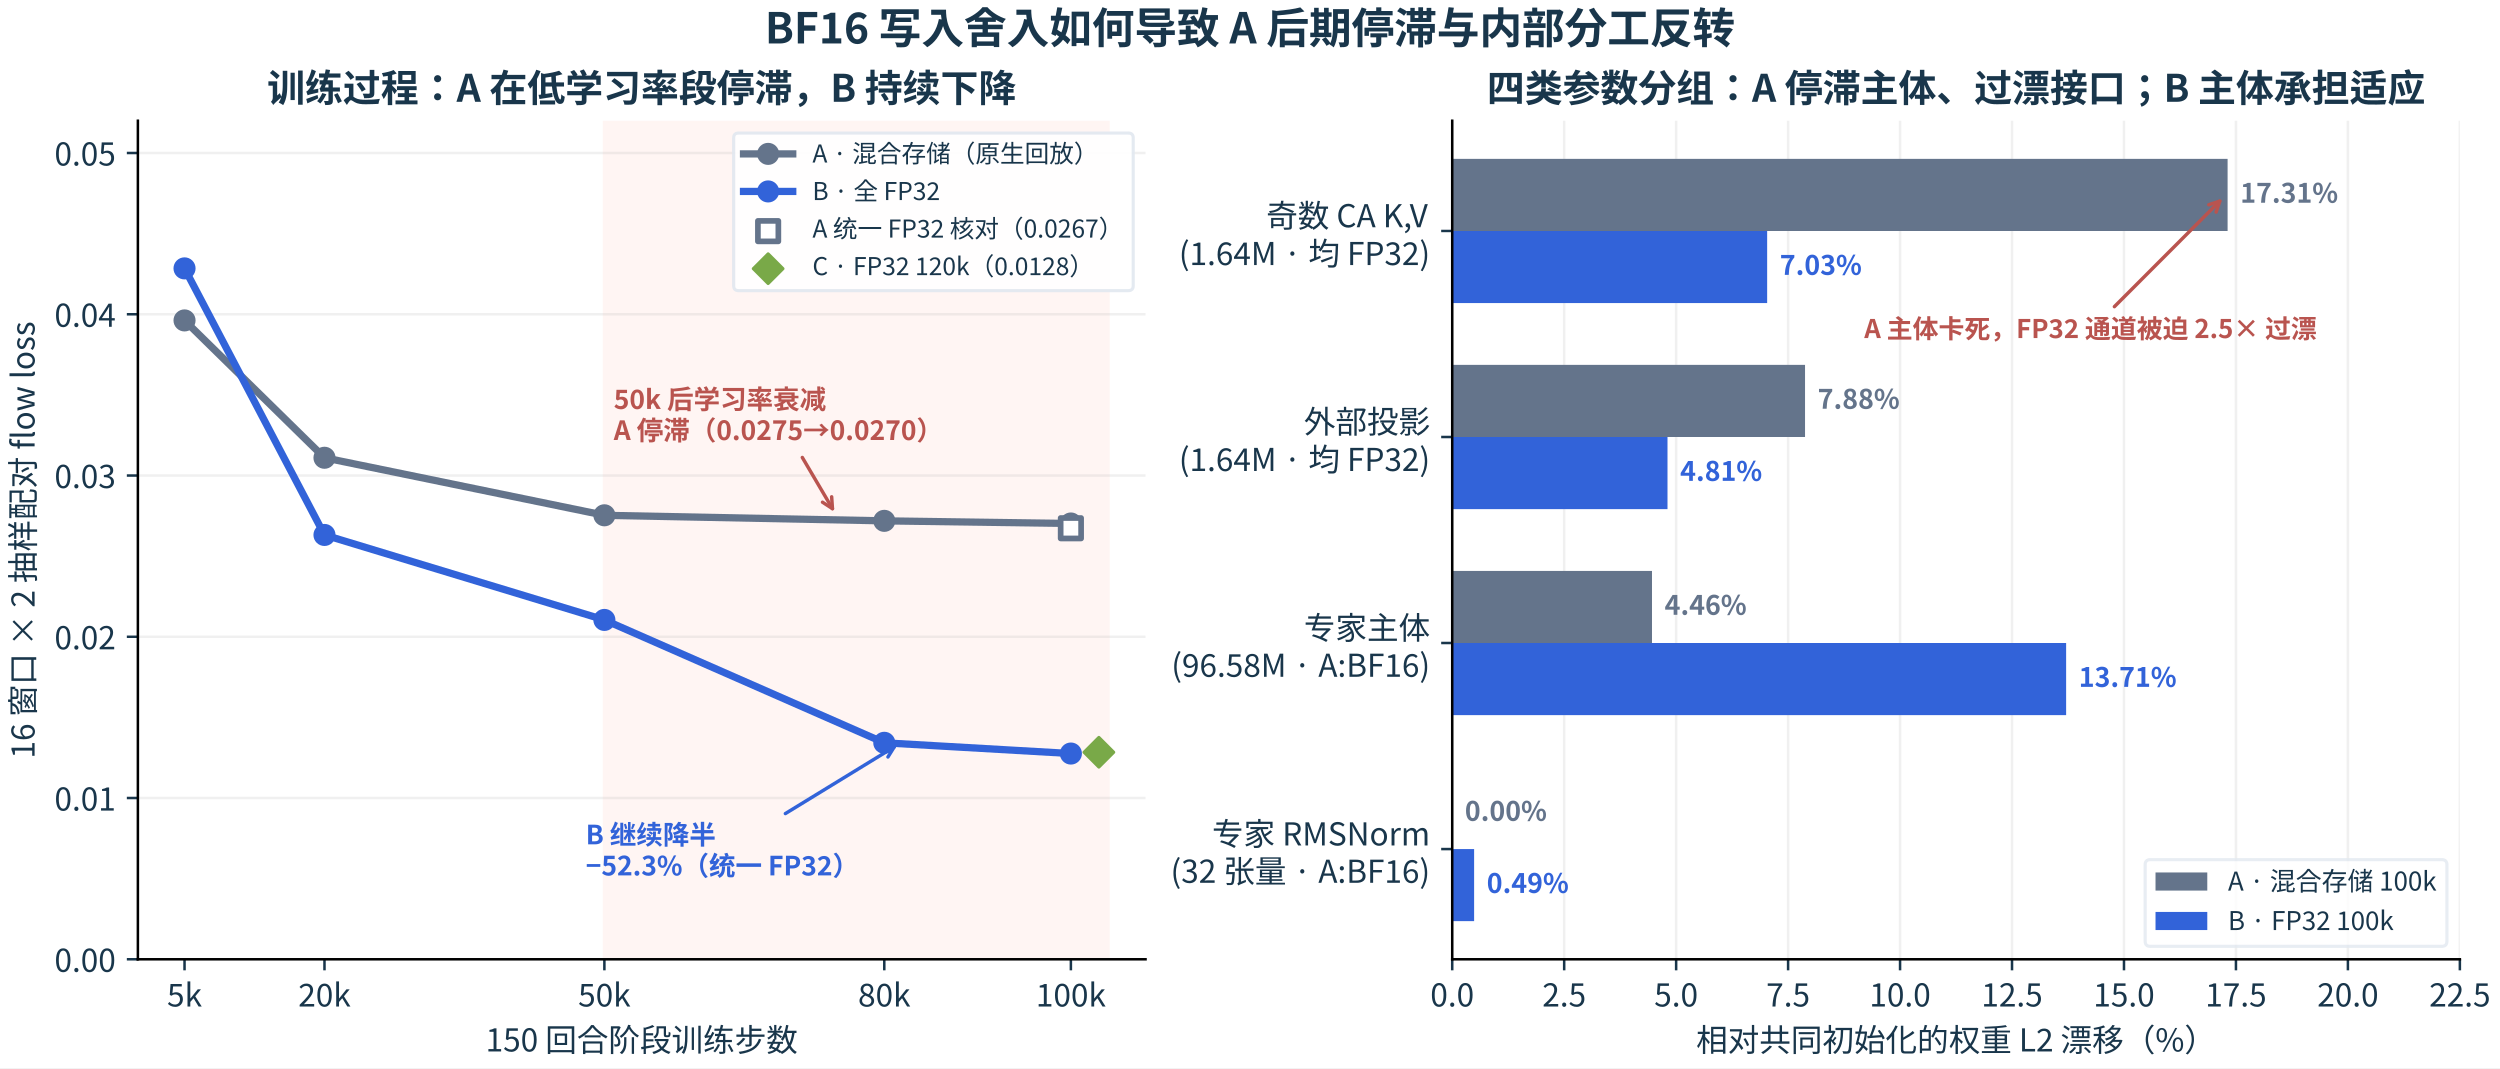
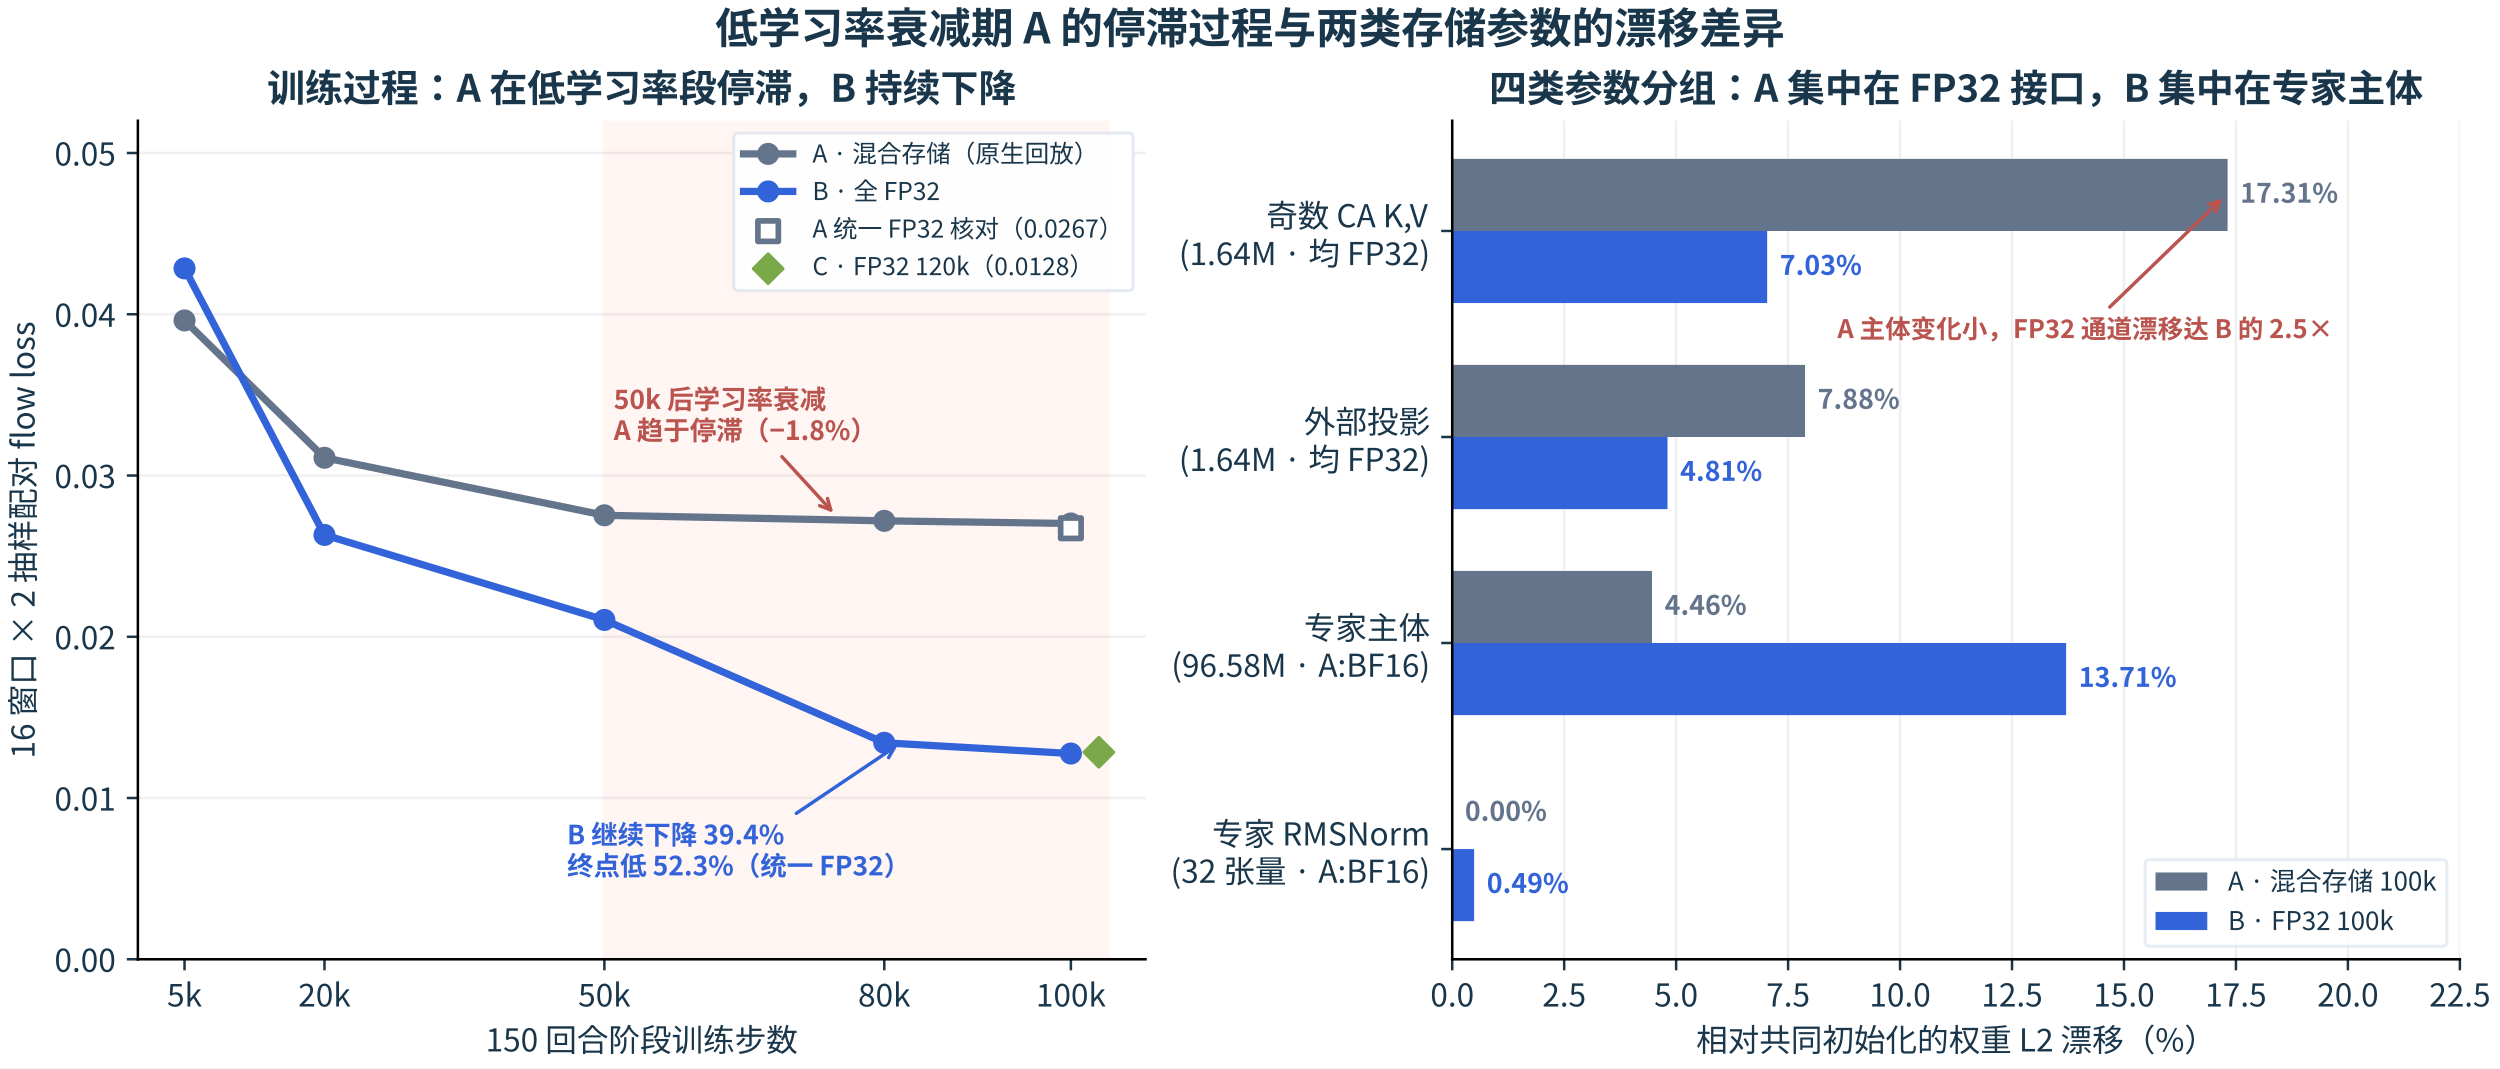
<svg xmlns="http://www.w3.org/2000/svg" xmlns:xlink="http://www.w3.org/1999/xlink" width="792pt" height="338.4pt" viewBox="0 0 792 338.4" version="1.1">
  <defs>
    <style type="text/css">*{stroke-linejoin: round; stroke-linecap: butt}</style>
  </defs>
  <g id="figure_1">
    <g id="patch_1">
      <path d="M 0 338.4 L 792 338.4 L 792 0 L 0 0 z " style="fill: #ffffff" />
    </g>
    <g id="axes_1">
      <g id="patch_2">
        <path d="M 43.68 303.9 L 362.902 303.9 L 362.902 38.251 L 43.68 38.251 z " style="fill: #ffffff" />
      </g>
      <g id="patch_3">
        <path d="M 191.468 303.9 L 351.079 303.9 L 351.079 38.251 L 191.468 38.251 z " clip-path="url(#pc83005aea9)" style="fill: #fff3f1; opacity: 0.85; stroke: #fff3f1; stroke-linejoin: miter" />
      </g>
      <g id="matplotlib.axis_1">
        <g id="xtick_1">
          <g id="line2d_1">
            <defs>
              <path id="m39afe4280a" d="M 0 0 L 0 3.5 " style="stroke: #19364b; stroke-width: 0.8" />
            </defs>
            <g>
              <use xlink:href="#m39afe4280a" x="58.459" y="303.9" style="fill: #19364b; stroke: #19364b; stroke-width: 0.8" />
            </g>
          </g>
          <g id="text_1">
            <text style="font-size: 10px; font-family: 'Noto Sans CJK JP', 'DejaVu Sans'; text-anchor: middle; fill: #19364b" x="58.459" y="318.859" transform="rotate(-0 58.45873 318.8591)">5k</text>
          </g>
        </g>
        <g id="xtick_2">
          <g id="line2d_2">
            <g>
              <use xlink:href="#m39afe4280a" x="102.795" y="303.9" style="fill: #19364b; stroke: #19364b; stroke-width: 0.8" />
            </g>
          </g>
          <g id="text_2">
            <text style="font-size: 10px; font-family: 'Noto Sans CJK JP', 'DejaVu Sans'; text-anchor: middle; fill: #19364b" x="102.795" y="318.859" transform="rotate(-0 102.7951 318.8591)">20k</text>
          </g>
        </g>
        <g id="xtick_3">
          <g id="line2d_3">
            <g>
              <use xlink:href="#m39afe4280a" x="191.468" y="303.9" style="fill: #19364b; stroke: #19364b; stroke-width: 0.8" />
            </g>
          </g>
          <g id="text_3">
            <text style="font-size: 10px; font-family: 'Noto Sans CJK JP', 'DejaVu Sans'; text-anchor: middle; fill: #19364b" x="191.468" y="318.859" transform="rotate(-0 191.468 318.8591)">50k</text>
          </g>
        </g>
        <g id="xtick_4">
          <g id="line2d_4">
            <g>
              <use xlink:href="#m39afe4280a" x="280.141" y="303.9" style="fill: #19364b; stroke: #19364b; stroke-width: 0.8" />
            </g>
          </g>
          <g id="text_4">
            <text style="font-size: 10px; font-family: 'Noto Sans CJK JP', 'DejaVu Sans'; text-anchor: middle; fill: #19364b" x="280.141" y="318.859" transform="rotate(-0 280.1408 318.8591)">80k</text>
          </g>
        </g>
        <g id="xtick_5">
          <g id="line2d_5">
            <g>
              <use xlink:href="#m39afe4280a" x="339.256" y="303.9" style="fill: #19364b; stroke: #19364b; stroke-width: 0.8" />
            </g>
          </g>
          <g id="text_5">
            <text style="font-size: 10px; font-family: 'Noto Sans CJK JP', 'DejaVu Sans'; text-anchor: middle; fill: #19364b" x="339.256" y="318.859" transform="rotate(-0 339.256 318.8591)">100k</text>
          </g>
        </g>
        <g id="text_6">
          <text style="font-size: 10px; font-family: 'Noto Sans CJK JP', 'DejaVu Sans'; text-anchor: middle; fill: #19364b" x="203.291" y="333.109" transform="rotate(-0 203.291 333.1091)">150 回合阶段训练步数</text>
        </g>
      </g>
      <g id="matplotlib.axis_2">
        <g id="ytick_1">
          <g id="line2d_6">
            <path d="M 43.68 303.9 L 362.902 303.9 " clip-path="url(#pc83005aea9)" style="fill: none; stroke: #b0b0b0; stroke-opacity: 0.18; stroke-width: 0.8; stroke-linecap: square" />
          </g>
          <g id="line2d_7">
            <defs>
              <path id="mba439997c4" d="M 0 0 L -3.5 0 " style="stroke: #19364b; stroke-width: 0.8" />
            </defs>
            <g>
              <use xlink:href="#mba439997c4" x="43.68" y="303.9" style="fill: #19364b; stroke: #19364b; stroke-width: 0.8" />
            </g>
          </g>
          <g id="text_7">
            <text style="font-size: 10px; font-family: 'Noto Sans CJK JP', 'DejaVu Sans'; text-anchor: end; fill: #19364b" x="36.68" y="307.879" transform="rotate(-0 36.67993 307.8794)">0.00</text>
          </g>
        </g>
        <g id="ytick_2">
          <g id="line2d_8">
            <path d="M 43.68 252.814 L 362.902 252.814 " clip-path="url(#pc83005aea9)" style="fill: none; stroke: #b0b0b0; stroke-opacity: 0.18; stroke-width: 0.8; stroke-linecap: square" />
          </g>
          <g id="line2d_9">
            <g>
              <use xlink:href="#mba439997c4" x="43.68" y="252.814" style="fill: #19364b; stroke: #19364b; stroke-width: 0.8" />
            </g>
          </g>
          <g id="text_8">
            <text style="font-size: 10px; font-family: 'Noto Sans CJK JP', 'DejaVu Sans'; text-anchor: end; fill: #19364b" x="36.68" y="256.793" transform="rotate(-0 36.67993 256.7932)">0.01</text>
          </g>
        </g>
        <g id="ytick_3">
          <g id="line2d_10">
            <path d="M 43.68 201.727 L 362.902 201.727 " clip-path="url(#pc83005aea9)" style="fill: none; stroke: #b0b0b0; stroke-opacity: 0.18; stroke-width: 0.8; stroke-linecap: square" />
          </g>
          <g id="line2d_11">
            <g>
              <use xlink:href="#mba439997c4" x="43.68" y="201.727" style="fill: #19364b; stroke: #19364b; stroke-width: 0.8" />
            </g>
          </g>
          <g id="text_9">
            <text style="font-size: 10px; font-family: 'Noto Sans CJK JP', 'DejaVu Sans'; text-anchor: end; fill: #19364b" x="36.68" y="205.707" transform="rotate(-0 36.67993 205.707)">0.02</text>
          </g>
        </g>
        <g id="ytick_4">
          <g id="line2d_12">
            <path d="M 43.68 150.641 L 362.902 150.641 " clip-path="url(#pc83005aea9)" style="fill: none; stroke: #b0b0b0; stroke-opacity: 0.18; stroke-width: 0.8; stroke-linecap: square" />
          </g>
          <g id="line2d_13">
            <g>
              <use xlink:href="#mba439997c4" x="43.68" y="150.641" style="fill: #19364b; stroke: #19364b; stroke-width: 0.8" />
            </g>
          </g>
          <g id="text_10">
            <text style="font-size: 10px; font-family: 'Noto Sans CJK JP', 'DejaVu Sans'; text-anchor: end; fill: #19364b" x="36.68" y="154.621" transform="rotate(-0 36.67993 154.6208)">0.03</text>
          </g>
        </g>
        <g id="ytick_5">
          <g id="line2d_14">
            <path d="M 43.68 99.555 L 362.902 99.555 " clip-path="url(#pc83005aea9)" style="fill: none; stroke: #b0b0b0; stroke-opacity: 0.18; stroke-width: 0.8; stroke-linecap: square" />
          </g>
          <g id="line2d_15">
            <g>
              <use xlink:href="#mba439997c4" x="43.68" y="99.555" style="fill: #19364b; stroke: #19364b; stroke-width: 0.8" />
            </g>
          </g>
          <g id="text_11">
            <text style="font-size: 10px; font-family: 'Noto Sans CJK JP', 'DejaVu Sans'; text-anchor: end; fill: #19364b" x="36.68" y="103.535" transform="rotate(-0 36.67993 103.5346)">0.04</text>
          </g>
        </g>
        <g id="ytick_6">
          <g id="line2d_16">
            <path d="M 43.68 48.469 L 362.902 48.469 " clip-path="url(#pc83005aea9)" style="fill: none; stroke: #b0b0b0; stroke-opacity: 0.18; stroke-width: 0.8; stroke-linecap: square" />
          </g>
          <g id="line2d_17">
            <g>
              <use xlink:href="#mba439997c4" x="43.68" y="48.469" style="fill: #19364b; stroke: #19364b; stroke-width: 0.8" />
            </g>
          </g>
          <g id="text_12">
            <text style="font-size: 10px; font-family: 'Noto Sans CJK JP', 'DejaVu Sans'; text-anchor: end; fill: #19364b" x="36.68" y="52.448" transform="rotate(-0 36.67993 52.44835)">0.05</text>
          </g>
        </g>
        <g id="text_13">
          <text style="font-size: 10px; font-family: 'Noto Sans CJK JP', 'DejaVu Sans'; text-anchor: middle; fill: #19364b" x="10.96" y="171.076" transform="rotate(-90 10.95961 171.0756)">16 窗口 × 2 抽样配对 flow loss</text>
        </g>
      </g>
      <g id="line2d_18">
        <path d="M 58.459 101.509 L 102.795 145.02 L 191.468 163.246 L 280.141 165.005 L 339.256 165.843 " clip-path="url(#pc83005aea9)" style="fill: none; stroke: #64748b; stroke-width: 2.3; stroke-linecap: square" />
        <defs>
          <path id="m418921dc8d" d="M 0 3 C 0.796 3 1.559 2.684 2.121 2.121 C 2.684 1.559 3 0.796 3 0 C 3 -0.796 2.684 -1.559 2.121 -2.121 C 1.559 -2.684 0.796 -3 0 -3 C -0.796 -3 -1.559 -2.684 -2.121 -2.121 C -2.684 -1.559 -3 -0.796 -3 0 C -3 0.796 -2.684 1.559 -2.121 2.121 C -1.559 2.684 -0.796 3 0 3 z " style="stroke: #64748b" />
        </defs>
        <g clip-path="url(#pc83005aea9)">
          <use xlink:href="#m418921dc8d" x="58.459" y="101.509" style="fill: #64748b; stroke: #64748b" />
          <use xlink:href="#m418921dc8d" x="102.795" y="145.02" style="fill: #64748b; stroke: #64748b" />
          <use xlink:href="#m418921dc8d" x="191.468" y="163.246" style="fill: #64748b; stroke: #64748b" />
          <use xlink:href="#m418921dc8d" x="280.141" y="165.005" style="fill: #64748b; stroke: #64748b" />
          <use xlink:href="#m418921dc8d" x="339.256" y="165.843" style="fill: #64748b; stroke: #64748b" />
        </g>
      </g>
      <g id="line2d_19">
        <path d="M 58.459 85.024 L 102.795 169.473 L 191.468 196.393 L 280.141 235.319 L 339.256 238.723 " clip-path="url(#pc83005aea9)" style="fill: none; stroke: #3263d9; stroke-width: 2.3; stroke-linecap: square" />
        <defs>
          <path id="m91c315c2f6" d="M 0 3 C 0.796 3 1.559 2.684 2.121 2.121 C 2.684 1.559 3 0.796 3 0 C 3 -0.796 2.684 -1.559 2.121 -2.121 C 1.559 -2.684 0.796 -3 0 -3 C -0.796 -3 -1.559 -2.684 -2.121 -2.121 C -2.684 -1.559 -3 -0.796 -3 0 C -3 0.796 -2.684 1.559 -2.121 2.121 C -1.559 2.684 -0.796 3 0 3 z " style="stroke: #3263d9" />
        </defs>
        <g clip-path="url(#pc83005aea9)">
          <use xlink:href="#m91c315c2f6" x="58.459" y="85.024" style="fill: #3263d9; stroke: #3263d9" />
          <use xlink:href="#m91c315c2f6" x="102.795" y="169.473" style="fill: #3263d9; stroke: #3263d9" />
          <use xlink:href="#m91c315c2f6" x="191.468" y="196.393" style="fill: #3263d9; stroke: #3263d9" />
          <use xlink:href="#m91c315c2f6" x="280.141" y="235.319" style="fill: #3263d9; stroke: #3263d9" />
          <use xlink:href="#m91c315c2f6" x="339.256" y="238.723" style="fill: #3263d9; stroke: #3263d9" />
        </g>
      </g>
      <g id="patch_4">
        <path d="M 43.68 303.9 L 43.68 38.251 " style="fill: none; stroke: #000000; stroke-width: 0.8; stroke-linejoin: miter; stroke-linecap: square" />
      </g>
      <g id="patch_5">
        <path d="M 43.68 303.9 L 362.902 303.9 " style="fill: none; stroke: #000000; stroke-width: 0.8; stroke-linejoin: miter; stroke-linecap: square" />
      </g>
      <g id="patch_6">
-         <path d="M 254.176 144.929 Q 259.262 153.565 263.723 161.141 " style="fill: none; stroke: #b9544f; stroke-width: 1.1; stroke-linecap: round" />
-         <path d="M 263.466 157.393 L 263.723 161.141 L 260.571 159.098 " style="fill: none; stroke: #b9544f; stroke-width: 1.1; stroke-linecap: round" />
+         <path d="M 247.717 144.683 Q 255.864 153.567 263.18 161.544 " style="fill: none; stroke: #b9544f; stroke-width: 1.1; stroke-linecap: round" />
+         <path d="M 262.147 157.933 L 263.18 161.544 L 259.671 160.204 " style="fill: none; stroke: #b9544f; stroke-width: 1.1; stroke-linecap: round" />
      </g>
      <g id="text_14">
        <text style="font-weight: 600; font-size: 8.4px; font-family: 'Noto Sans CJK JP', 'DejaVu Sans'; fill: #b9544f" transform="translate(194.4237 129.5526)">50k 后学习率衰减</text>
-         <text style="font-weight: 600; font-size: 8.4px; font-family: 'Noto Sans CJK JP', 'DejaVu Sans'; fill: #b9544f" transform="translate(194.4237 139.4021)">A 停滞（0.0275→0.0270）</text>
+         <text style="font-weight: 600; font-size: 8.4px; font-family: 'Noto Sans CJK JP', 'DejaVu Sans'; fill: #b9544f" transform="translate(194.4237 139.4021)">A 趋于停滞（−1.8%）</text>
      </g>
      <g id="patch_7">
-         <path d="M 248.808 257.739 Q 266.577 246.859 283.296 236.621 " style="fill: none; stroke: #3263d9; stroke-width: 1.1; stroke-linecap: round" />
-         <path d="M 279.554 236.943 L 283.296 236.621 L 281.308 239.808 " style="fill: none; stroke: #3263d9; stroke-width: 1.1; stroke-linecap: round" />
+         <path d="M 252.278 257.666 Q 268.335 246.859 283.371 236.738 " style="fill: none; stroke: #3263d9; stroke-width: 1.1; stroke-linecap: round" />
+         <path d="M 279.645 237.221 L 283.371 236.738 L 281.521 240.008 " style="fill: none; stroke: #3263d9; stroke-width: 1.1; stroke-linecap: round" />
      </g>
      <g id="text_15">
-         <text style="font-weight: 600; font-size: 8.4px; font-family: 'Noto Sans CJK JP', 'DejaVu Sans'; fill: #3263d9" transform="translate(185.5565 267.4854)">B 继续降半</text>
-         <text style="font-weight: 600; font-size: 8.4px; font-family: 'Noto Sans CJK JP', 'DejaVu Sans'; fill: #3263d9" transform="translate(185.5565 277.3349)">−52.3%（统一 FP32）</text>
+         <text style="font-weight: 600; font-size: 8.4px; font-family: 'Noto Sans CJK JP', 'DejaVu Sans'; fill: #3263d9" transform="translate(179.6449 267.4854)">B 继续下降 39.4%</text>
+         <text style="font-weight: 600; font-size: 8.4px; font-family: 'Noto Sans CJK JP', 'DejaVu Sans'; fill: #3263d9" transform="translate(179.6449 277.3349)">终点低 52.3%（统一 FP32）</text>
      </g>
      <g id="text_16">
        <text style="font-weight: 600; font-size: 12px; font-family: 'Noto Sans CJK JP', 'DejaVu Sans'; text-anchor: middle; fill: #19364b" x="203.291" y="32.251" transform="rotate(-0 203.291 32.25142)">训练过程：A 在低学习率段停滞，B 持续下降</text>
      </g>
      <g id="PathCollection_1">
        <defs>
          <path id="m9188ea9fad" d="M -3.24 3.24 L 3.24 3.24 L 3.24 -3.24 L -3.24 -3.24 z " style="stroke: #64748b; stroke-width: 1.8" />
        </defs>
        <g clip-path="url(#pc83005aea9)">
          <use xlink:href="#m9188ea9fad" x="339.256" y="167.346" style="fill: #ffffff; stroke: #64748b; stroke-width: 1.8" />
        </g>
      </g>
      <g id="PathCollection_2">
        <defs>
          <path id="mdaa81ff607" d="M -0 4.69 L 4.69 0 L 0 -4.69 L -4.69 -0 z " style="stroke: #79a948" />
        </defs>
        <g clip-path="url(#pc83005aea9)">
          <use xlink:href="#mdaa81ff607" x="348.123" y="238.314" style="fill: #79a948; stroke: #79a948" />
        </g>
      </g>
      <g id="legend_1">
        <g id="patch_8">
          <path d="M 233.983 92.071 L 357.442 92.071 Q 359.002 92.071 359.002 90.511 L 359.002 43.711 Q 359.002 42.151 357.442 42.151 L 233.983 42.151 Q 232.423 42.151 232.423 43.711 L 232.423 90.511 Q 232.423 92.071 233.983 92.071 z " style="fill: #ffffff; opacity: 0.92; stroke: #e2e8f0; stroke-linejoin: miter" />
        </g>
        <g id="line2d_20">
          <path d="M 235.543 48.75 L 243.343 48.75 L 251.143 48.75 " style="fill: none; stroke: #64748b; stroke-width: 2.3; stroke-linecap: square" />
          <g>
            <use xlink:href="#m418921dc8d" x="243.343" y="48.75" style="fill: #64748b; stroke: #64748b" />
          </g>
        </g>
        <g id="text_17">
          <text style="font-size: 7.8px; font-family: 'Noto Sans CJK JP', 'DejaVu Sans'; text-anchor: start; fill: #19364b" x="257.383" y="51.48" transform="rotate(-0 257.3827 51.47974)">A · 混合存储（原生回放）</text>
        </g>
        <g id="line2d_21">
          <path d="M 235.543 60.645 L 243.343 60.645 L 251.143 60.645 " style="fill: none; stroke: #3263d9; stroke-width: 2.3; stroke-linecap: square" />
          <g>
            <use xlink:href="#m91c315c2f6" x="243.343" y="60.645" style="fill: #3263d9; stroke: #3263d9" />
          </g>
        </g>
        <g id="text_18">
          <text style="font-size: 7.8px; font-family: 'Noto Sans CJK JP', 'DejaVu Sans'; text-anchor: start; fill: #19364b" x="257.383" y="63.375" transform="rotate(-0 257.3827 63.37474)">B · 全 FP32</text>
        </g>
        <g id="PathCollection_3">
          <g>
            <use xlink:href="#m9188ea9fad" x="243.343" y="73.222" style="fill: #ffffff; stroke: #64748b; stroke-width: 1.8" />
          </g>
        </g>
        <g id="text_19">
          <text style="font-size: 7.8px; font-family: 'Noto Sans CJK JP', 'DejaVu Sans'; text-anchor: start; fill: #19364b" x="257.383" y="75.27" transform="rotate(-0 257.3827 75.26974)">A 统一 FP32 核对（0.0267）</text>
        </g>
        <g id="PathCollection_4">
          <g>
            <use xlink:href="#mdaa81ff607" x="243.343" y="85.117" style="fill: #79a948; stroke: #79a948" />
          </g>
        </g>
        <g id="text_20">
          <text style="font-size: 7.8px; font-family: 'Noto Sans CJK JP', 'DejaVu Sans'; text-anchor: start; fill: #19364b" x="257.383" y="87.165" transform="rotate(-0 257.3827 87.16474)">C · FP32 120k（0.0128）</text>
        </g>
      </g>
    </g>
    <g id="axes_2">
      <g id="patch_9">
        <path d="M 460.063 303.9 L 779.285 303.9 L 779.285 38.251 L 460.063 38.251 z " style="fill: #ffffff" />
      </g>
      <g id="matplotlib.axis_3">
        <g id="xtick_6">
          <g id="line2d_22">
            <path d="M 460.063 303.9 L 460.063 38.251 " clip-path="url(#p49bf74c714)" style="fill: none; stroke: #b0b0b0; stroke-opacity: 0.18; stroke-width: 0.8; stroke-linecap: square" />
          </g>
          <g id="line2d_23">
            <g>
              <use xlink:href="#m39afe4280a" x="460.063" y="303.9" style="fill: #19364b; stroke: #19364b; stroke-width: 0.8" />
            </g>
          </g>
          <g id="text_21">
            <text style="font-size: 10px; font-family: 'Noto Sans CJK JP', 'DejaVu Sans'; text-anchor: middle; fill: #19364b" x="460.063" y="318.859" transform="rotate(-0 460.0627 318.8591)">0.0</text>
          </g>
        </g>
        <g id="xtick_7">
          <g id="line2d_24">
            <path d="M 495.532 303.9 L 495.532 38.251 " clip-path="url(#p49bf74c714)" style="fill: none; stroke: #b0b0b0; stroke-opacity: 0.18; stroke-width: 0.8; stroke-linecap: square" />
          </g>
          <g id="line2d_25">
            <g>
              <use xlink:href="#m39afe4280a" x="495.532" y="303.9" style="fill: #19364b; stroke: #19364b; stroke-width: 0.8" />
            </g>
          </g>
          <g id="text_22">
            <text style="font-size: 10px; font-family: 'Noto Sans CJK JP', 'DejaVu Sans'; text-anchor: middle; fill: #19364b" x="495.532" y="318.859" transform="rotate(-0 495.5319 318.8591)">2.5</text>
          </g>
        </g>
        <g id="xtick_8">
          <g id="line2d_26">
            <path d="M 531.001 303.9 L 531.001 38.251 " clip-path="url(#p49bf74c714)" style="fill: none; stroke: #b0b0b0; stroke-opacity: 0.18; stroke-width: 0.8; stroke-linecap: square" />
          </g>
          <g id="line2d_27">
            <g>
              <use xlink:href="#m39afe4280a" x="531.001" y="303.9" style="fill: #19364b; stroke: #19364b; stroke-width: 0.8" />
            </g>
          </g>
          <g id="text_23">
            <text style="font-size: 10px; font-family: 'Noto Sans CJK JP', 'DejaVu Sans'; text-anchor: middle; fill: #19364b" x="531.001" y="318.859" transform="rotate(-0 531.001 318.8591)">5.0</text>
          </g>
        </g>
        <g id="xtick_9">
          <g id="line2d_28">
            <path d="M 566.47 303.9 L 566.47 38.251 " clip-path="url(#p49bf74c714)" style="fill: none; stroke: #b0b0b0; stroke-opacity: 0.18; stroke-width: 0.8; stroke-linecap: square" />
          </g>
          <g id="line2d_29">
            <g>
              <use xlink:href="#m39afe4280a" x="566.47" y="303.9" style="fill: #19364b; stroke: #19364b; stroke-width: 0.8" />
            </g>
          </g>
          <g id="text_24">
            <text style="font-size: 10px; font-family: 'Noto Sans CJK JP', 'DejaVu Sans'; text-anchor: middle; fill: #19364b" x="566.47" y="318.859" transform="rotate(-0 566.4701 318.8591)">7.5</text>
          </g>
        </g>
        <g id="xtick_10">
          <g id="line2d_30">
            <path d="M 601.939 303.9 L 601.939 38.251 " clip-path="url(#p49bf74c714)" style="fill: none; stroke: #b0b0b0; stroke-opacity: 0.18; stroke-width: 0.8; stroke-linecap: square" />
          </g>
          <g id="line2d_31">
            <g>
              <use xlink:href="#m39afe4280a" x="601.939" y="303.9" style="fill: #19364b; stroke: #19364b; stroke-width: 0.8" />
            </g>
          </g>
          <g id="text_25">
            <text style="font-size: 10px; font-family: 'Noto Sans CJK JP', 'DejaVu Sans'; text-anchor: middle; fill: #19364b" x="601.939" y="318.859" transform="rotate(-0 601.9393 318.8591)">10.0</text>
          </g>
        </g>
        <g id="xtick_11">
          <g id="line2d_32">
            <path d="M 637.408 303.9 L 637.408 38.251 " clip-path="url(#p49bf74c714)" style="fill: none; stroke: #b0b0b0; stroke-opacity: 0.18; stroke-width: 0.8; stroke-linecap: square" />
          </g>
          <g id="line2d_33">
            <g>
              <use xlink:href="#m39afe4280a" x="637.408" y="303.9" style="fill: #19364b; stroke: #19364b; stroke-width: 0.8" />
            </g>
          </g>
          <g id="text_26">
            <text style="font-size: 10px; font-family: 'Noto Sans CJK JP', 'DejaVu Sans'; text-anchor: middle; fill: #19364b" x="637.408" y="318.859" transform="rotate(-0 637.4084 318.8591)">12.5</text>
          </g>
        </g>
        <g id="xtick_12">
          <g id="line2d_34">
            <path d="M 672.878 303.9 L 672.878 38.251 " clip-path="url(#p49bf74c714)" style="fill: none; stroke: #b0b0b0; stroke-opacity: 0.18; stroke-width: 0.8; stroke-linecap: square" />
          </g>
          <g id="line2d_35">
            <g>
              <use xlink:href="#m39afe4280a" x="672.878" y="303.9" style="fill: #19364b; stroke: #19364b; stroke-width: 0.8" />
            </g>
          </g>
          <g id="text_27">
            <text style="font-size: 10px; font-family: 'Noto Sans CJK JP', 'DejaVu Sans'; text-anchor: middle; fill: #19364b" x="672.878" y="318.859" transform="rotate(-0 672.8775 318.8591)">15.0</text>
          </g>
        </g>
        <g id="xtick_13">
          <g id="line2d_36">
            <path d="M 708.347 303.9 L 708.347 38.251 " clip-path="url(#p49bf74c714)" style="fill: none; stroke: #b0b0b0; stroke-opacity: 0.18; stroke-width: 0.8; stroke-linecap: square" />
          </g>
          <g id="line2d_37">
            <g>
              <use xlink:href="#m39afe4280a" x="708.347" y="303.9" style="fill: #19364b; stroke: #19364b; stroke-width: 0.8" />
            </g>
          </g>
          <g id="text_28">
            <text style="font-size: 10px; font-family: 'Noto Sans CJK JP', 'DejaVu Sans'; text-anchor: middle; fill: #19364b" x="708.347" y="318.859" transform="rotate(-0 708.3467 318.8591)">17.5</text>
          </g>
        </g>
        <g id="xtick_14">
          <g id="line2d_38">
            <path d="M 743.816 303.9 L 743.816 38.251 " clip-path="url(#p49bf74c714)" style="fill: none; stroke: #b0b0b0; stroke-opacity: 0.18; stroke-width: 0.8; stroke-linecap: square" />
          </g>
          <g id="line2d_39">
            <g>
              <use xlink:href="#m39afe4280a" x="743.816" y="303.9" style="fill: #19364b; stroke: #19364b; stroke-width: 0.8" />
            </g>
          </g>
          <g id="text_29">
            <text style="font-size: 10px; font-family: 'Noto Sans CJK JP', 'DejaVu Sans'; text-anchor: middle; fill: #19364b" x="743.816" y="318.859" transform="rotate(-0 743.8158 318.8591)">20.0</text>
          </g>
        </g>
        <g id="xtick_15">
          <g id="line2d_40">
            <path d="M 779.285 303.9 L 779.285 38.251 " clip-path="url(#p49bf74c714)" style="fill: none; stroke: #b0b0b0; stroke-opacity: 0.18; stroke-width: 0.8; stroke-linecap: square" />
          </g>
          <g id="line2d_41">
            <g>
              <use xlink:href="#m39afe4280a" x="779.285" y="303.9" style="fill: #19364b; stroke: #19364b; stroke-width: 0.8" />
            </g>
          </g>
          <g id="text_30">
            <text style="font-size: 10px; font-family: 'Noto Sans CJK JP', 'DejaVu Sans'; text-anchor: middle; fill: #19364b" x="779.285" y="318.859" transform="rotate(-0 779.2849 318.8591)">22.5</text>
          </g>
        </g>
        <g id="text_31">
          <text style="font-size: 10px; font-family: 'Noto Sans CJK JP', 'DejaVu Sans'; text-anchor: middle; fill: #19364b" x="619.674" y="333.109" transform="rotate(-0 619.6738 333.1091)">相对共同初始化的权重 L2 漂移（%）</text>
        </g>
      </g>
      <g id="matplotlib.axis_4">
        <g id="ytick_7">
          <g id="line2d_42">
            <g>
              <use xlink:href="#mba439997c4" x="460.063" y="268.98" style="fill: #19364b; stroke: #19364b; stroke-width: 0.8" />
            </g>
          </g>
          <g id="text_32">
            <text style="font-size: 10px; font-family: 'Noto Sans CJK JP', 'DejaVu Sans'; fill: #19364b" transform="translate(383.9643 267.8351)">专家 RMSNorm</text>
            <text style="font-size: 10px; font-family: 'Noto Sans CJK JP', 'DejaVu Sans'; fill: #19364b" transform="translate(370.8221 279.6769)">(32 张量 · A:BF16)</text>
          </g>
        </g>
        <g id="ytick_8">
          <g id="line2d_43">
            <g>
              <use xlink:href="#mba439997c4" x="460.063" y="203.711" style="fill: #19364b; stroke: #19364b; stroke-width: 0.8" />
            </g>
          </g>
          <g id="text_33">
            <text style="font-size: 10px; font-family: 'Noto Sans CJK JP', 'DejaVu Sans'; fill: #19364b" transform="translate(413.0627 202.5652)">专家主体</text>
            <text style="font-size: 10px; font-family: 'Noto Sans CJK JP', 'DejaVu Sans'; fill: #19364b" transform="translate(371.0627 214.4071)">(96.58M · A:BF16)</text>
          </g>
        </g>
        <g id="ytick_9">
          <g id="line2d_44">
            <g>
              <use xlink:href="#mba439997c4" x="460.063" y="138.441" style="fill: #19364b; stroke: #19364b; stroke-width: 0.8" />
            </g>
          </g>
          <g id="text_34">
            <text style="font-size: 10px; font-family: 'Noto Sans CJK JP', 'DejaVu Sans'; fill: #19364b" transform="translate(413.0627 137.2407)">外部投影</text>
            <text style="font-size: 10px; font-family: 'Noto Sans CJK JP', 'DejaVu Sans'; fill: #19364b" transform="translate(373.4721 149.2138)">(1.64M · 均 FP32)</text>
          </g>
        </g>
        <g id="ytick_10">
          <g id="line2d_45">
            <g>
              <use xlink:href="#mba439997c4" x="460.063" y="73.171" style="fill: #19364b; stroke: #19364b; stroke-width: 0.8" />
            </g>
          </g>
          <g id="text_35">
            <text style="font-size: 10px; font-family: 'Noto Sans CJK JP', 'DejaVu Sans'; fill: #19364b" transform="translate(401.133 72.00049)">奇数 CA K,V</text>
            <text style="font-size: 10px; font-family: 'Noto Sans CJK JP', 'DejaVu Sans'; fill: #19364b" transform="translate(373.4721 83.97361)">(1.64M · 均 FP32)</text>
          </g>
        </g>
      </g>
      <g id="patch_10">
        <path d="M 460.063 268.98 L 460.063 268.98 L 460.063 246.136 L 460.063 246.136 z " clip-path="url(#p49bf74c714)" style="fill: #64748b" />
      </g>
      <g id="patch_11">
        <path d="M 460.063 203.711 L 523.352 203.711 L 523.352 180.866 L 460.063 180.866 z " clip-path="url(#p49bf74c714)" style="fill: #64748b" />
      </g>
      <g id="patch_12">
        <path d="M 460.063 138.441 L 571.835 138.441 L 571.835 115.596 L 460.063 115.596 z " clip-path="url(#p49bf74c714)" style="fill: #64748b" />
      </g>
      <g id="patch_13">
        <path d="M 460.063 73.171 L 705.704 73.171 L 705.704 50.326 L 460.063 50.326 z " clip-path="url(#p49bf74c714)" style="fill: #64748b" />
      </g>
      <g id="patch_14">
        <path d="M 460.063 291.825 L 467 291.825 L 467 268.98 L 460.063 268.98 z " clip-path="url(#p49bf74c714)" style="fill: #3263d9" />
      </g>
      <g id="patch_15">
        <path d="M 460.063 226.555 L 654.548 226.555 L 654.548 203.711 L 460.063 203.711 z " clip-path="url(#p49bf74c714)" style="fill: #3263d9" />
      </g>
      <g id="patch_16">
        <path d="M 460.063 161.285 L 528.264 161.285 L 528.264 138.441 L 460.063 138.441 z " clip-path="url(#p49bf74c714)" style="fill: #3263d9" />
      </g>
      <g id="patch_17">
        <path d="M 460.063 96.015 L 559.835 96.015 L 559.835 73.171 L 460.063 73.171 z " clip-path="url(#p49bf74c714)" style="fill: #3263d9" />
      </g>
      <g id="patch_18">
        <path d="M 460.063 303.9 L 460.063 38.251 " style="fill: none; stroke: #000000; stroke-width: 0.8; stroke-linejoin: miter; stroke-linecap: square" />
      </g>
      <g id="patch_19">
        <path d="M 460.063 303.9 L 779.285 303.9 " style="fill: none; stroke: #000000; stroke-width: 0.8; stroke-linejoin: miter; stroke-linecap: square" />
      </g>
      <g id="text_36">
        <text style="font-weight: 600; font-size: 8.5px; font-family: 'Noto Sans CJK JP', 'DejaVu Sans'; text-anchor: start; fill: #64748b" x="464.063" y="260.036" transform="rotate(-0 464.0627 260.0358)">0.00%</text>
      </g>
      <g id="text_37">
        <text style="font-weight: 600; font-size: 8.5px; font-family: 'Noto Sans CJK JP', 'DejaVu Sans'; text-anchor: start; fill: #64748b" x="527.352" y="194.766" transform="rotate(-0 527.3516 194.7659)">4.46%</text>
      </g>
      <g id="text_38">
        <text style="font-weight: 600; font-size: 8.5px; font-family: 'Noto Sans CJK JP', 'DejaVu Sans'; text-anchor: start; fill: #64748b" x="575.835" y="129.496" transform="rotate(-0 575.835 129.4961)">7.88%</text>
      </g>
      <g id="text_39">
        <text style="font-weight: 600; font-size: 8.5px; font-family: 'Noto Sans CJK JP', 'DejaVu Sans'; text-anchor: start; fill: #64748b" x="709.704" y="64.226" transform="rotate(-0 709.7045 64.22619)">17.31%</text>
      </g>
      <g id="text_40">
        <text style="font-weight: 600; font-size: 8.5px; font-family: 'Noto Sans CJK JP', 'DejaVu Sans'; text-anchor: start; fill: #3263d9" x="471" y="282.88" transform="rotate(-0 470.9995 282.8802)">0.49%</text>
      </g>
      <g id="text_41">
        <text style="font-weight: 600; font-size: 8.5px; font-family: 'Noto Sans CJK JP', 'DejaVu Sans'; text-anchor: start; fill: #3263d9" x="658.548" y="217.61" transform="rotate(-0 658.5475 217.6104)">13.71%</text>
      </g>
      <g id="text_42">
        <text style="font-weight: 600; font-size: 8.5px; font-family: 'Noto Sans CJK JP', 'DejaVu Sans'; text-anchor: start; fill: #3263d9" x="532.264" y="152.341" transform="rotate(-0 532.2642 152.3405)">4.81%</text>
      </g>
      <g id="text_43">
        <text style="font-weight: 600; font-size: 8.5px; font-family: 'Noto Sans CJK JP', 'DejaVu Sans'; text-anchor: start; fill: #3263d9" x="563.835" y="87.071" transform="rotate(-0 563.8353 87.07064)">7.03%</text>
      </g>
      <g id="patch_20">
-         <path d="M 669.841 97.149 Q 686.969 79.993 703.227 63.708 " style="fill: none; stroke: #b9544f; stroke-width: 1.1; stroke-linecap: round" />
-         <path d="M 699.749 64.87 L 703.227 63.708 L 702.071 67.188 " style="fill: none; stroke: #b9544f; stroke-width: 1.1; stroke-linecap: round" />
+         <path d="M 668.381 97.261 Q 686.226 80.036 703.185 63.665 " style="fill: none; stroke: #b9544f; stroke-width: 1.1; stroke-linecap: round" />
+         <path d="M 699.729 64.75 L 703.185 63.665 L 701.979 67.081 " style="fill: none; stroke: #b9544f; stroke-width: 1.1; stroke-linecap: round" />
      </g>
      <g id="text_44">
-         <text style="font-weight: 600; font-size: 8.2px; font-family: 'Noto Sans CJK JP', 'DejaVu Sans'; text-anchor: start; fill: #b9544f" x="590.589" y="107.111" transform="rotate(-0 590.5891 107.1111)">A 主体卡死，FP32 通道被迫 2.5× 过漂</text>
+         <text style="font-weight: 600; font-size: 8.1px; font-family: 'Noto Sans CJK JP', 'DejaVu Sans'; text-anchor: start; fill: #b9544f" x="582.077" y="107.111" transform="rotate(-0 582.0765 107.1111)">A 主体变化小，FP32 通道漂移达 B 的 2.5×</text>
      </g>
      <g id="text_45">
-         <text style="font-weight: 600; font-size: 12px; font-family: 'Noto Sans CJK JP', 'DejaVu Sans'; text-anchor: middle; fill: #19364b" x="619.674" y="32.251" transform="rotate(-0 619.6738 32.25142)">四类参数分组：A 停滞主体、过漂接口；B 主体承担适应</text>
+         <text style="font-weight: 600; font-size: 12px; font-family: 'Noto Sans CJK JP', 'DejaVu Sans'; text-anchor: middle; fill: #19364b" x="619.674" y="32.251" transform="rotate(-0 619.6738 32.25142)">四类参数分组：A 集中在 FP32 接口，B 集中在专家主体</text>
      </g>
      <g id="legend_2">
        <g id="patch_21">
          <path d="M 681.228 299.8 L 773.545 299.8 Q 775.185 299.8 775.185 298.16 L 775.185 273.97 Q 775.185 272.33 773.545 272.33 L 681.228 272.33 Q 679.588 272.33 679.588 273.97 L 679.588 298.16 Q 679.588 299.8 681.228 299.8 z " style="fill: #ffffff; opacity: 0.8; stroke: #e2e8f0; stroke-linejoin: miter" />
        </g>
        <g id="patch_22">
          <path d="M 682.868 282.136 L 699.268 282.136 L 699.268 276.396 L 682.868 276.396 z " style="fill: #64748b" />
        </g>
        <g id="text_46">
          <text style="font-size: 8.2px; font-family: 'Noto Sans CJK JP', 'DejaVu Sans'; text-anchor: start; fill: #19364b" x="705.828" y="282.136" transform="rotate(-0 705.8283 282.1364)">A · 混合存储 100k</text>
        </g>
        <g id="patch_23">
          <path d="M 682.868 294.641 L 699.268 294.641 L 699.268 288.901 L 682.868 288.901 z " style="fill: #3263d9" />
        </g>
        <g id="text_47">
          <text style="font-size: 8.2px; font-family: 'Noto Sans CJK JP', 'DejaVu Sans'; text-anchor: start; fill: #19364b" x="705.828" y="294.641" transform="rotate(-0 705.8283 294.6414)">B · FP32 100k</text>
        </g>
      </g>
    </g>
    <g id="text_48">
-       <text style="font-weight: 600; font-size: 13.5px; font-family: 'Noto Sans CJK JP', 'DejaVu Sans'; text-anchor: middle; fill: #19364b" x="396" y="13.773" transform="rotate(-0 396 13.77282)">BF16 写入舍入如何导致 A 后期停滞与内部分工反转</text>
+       <text style="font-weight: 600; font-size: 13.5px; font-family: 'Noto Sans CJK JP', 'DejaVu Sans'; text-anchor: middle; fill: #19364b" x="396" y="13.773" transform="rotate(-0 396 13.77282)">低学习率衰减期 A 的停滞过程与两类存储参数的漂移差异</text>
    </g>
  </g>
  <defs>
    <clipPath id="pc83005aea9">
      <rect x="43.68" y="38.251" width="319.222" height="265.648" />
    </clipPath>
    <clipPath id="p49bf74c714">
      <rect x="460.063" y="38.251" width="319.222" height="265.648" />
    </clipPath>
  </defs>
</svg>
